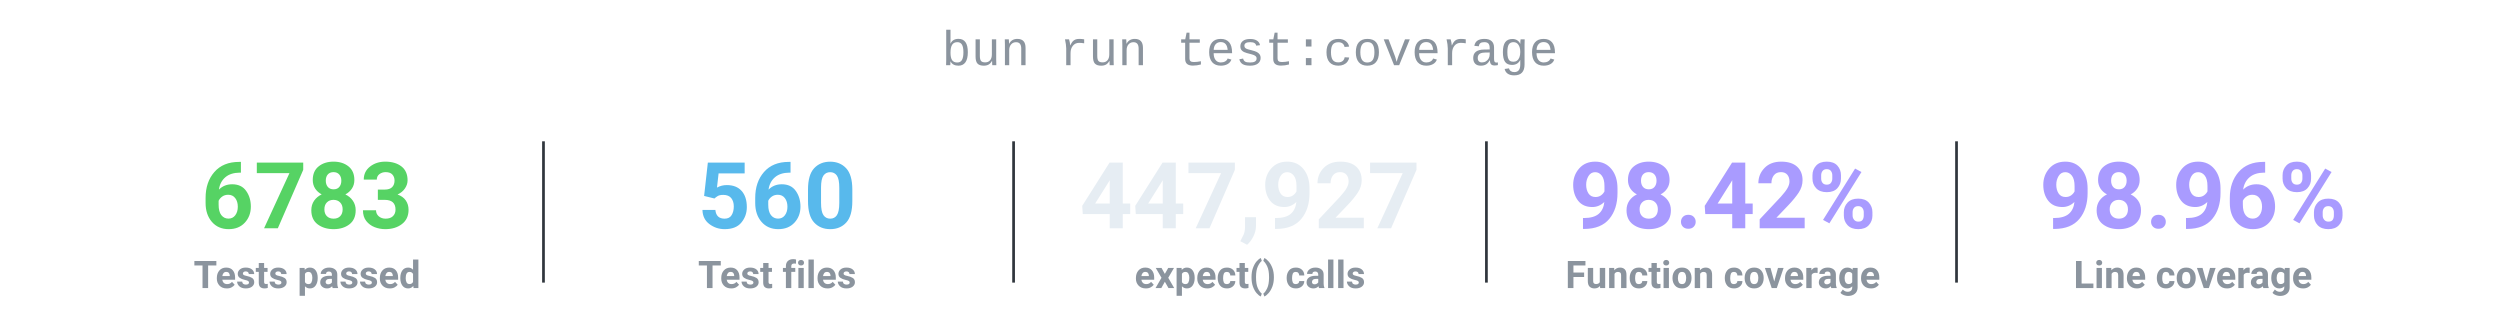
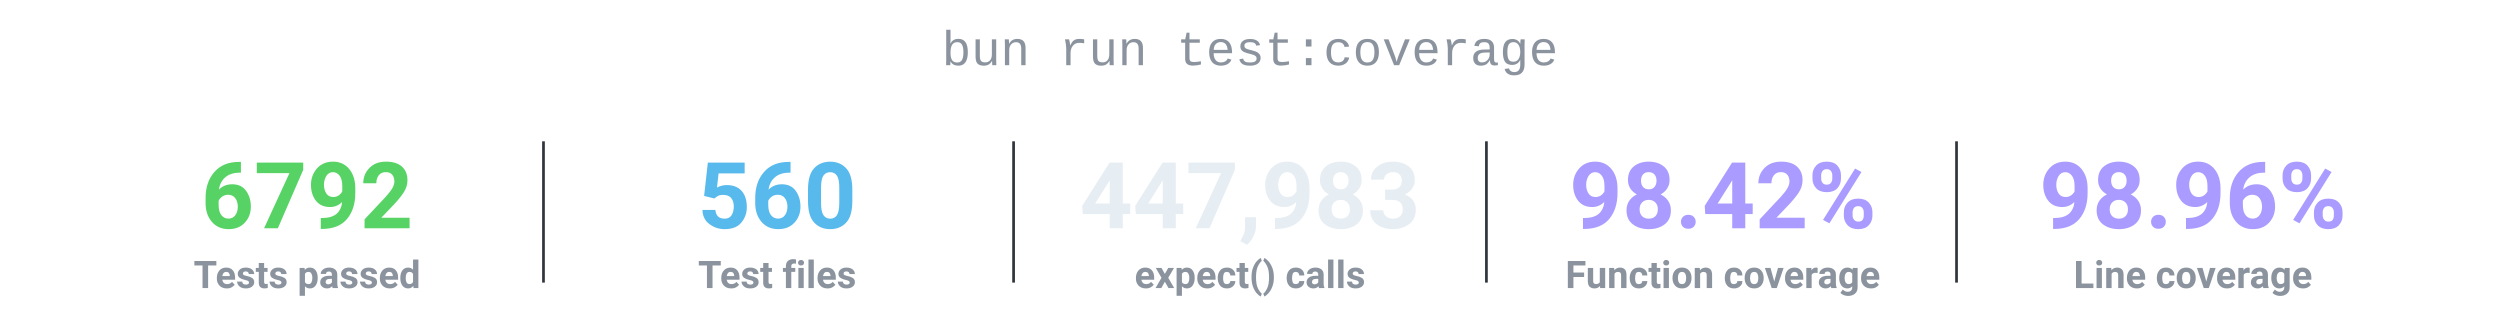
- <svg xmlns="http://www.w3.org/2000/svg" viewBox="0 0 920 122" width="920" height="122" role="img" aria-label="bun run test:coverage — 6783 tests passed, 560 test files, 447,927 expect() calls, 98.42% function coverage, 98.96% line coverage">
+ <svg xmlns="http://www.w3.org/2000/svg" viewBox="0 0 920 122" width="920" height="122" role="img" aria-label="bun run test:coverage — 6792 tests passed, 560 test files, 447,983 expect() calls, 98.42% function coverage, 98.96% line coverage">
  <style>
    .cmd { font-family: ui-monospace, SFMono-Regular, 'SF Mono', Menlo, Consolas, 'Liberation Mono', monospace; font-weight: 500; font-size: 18px; }
    .val { font-family: system-ui, -apple-system, BlinkMacSystemFont, 'Segoe UI', Roboto, sans-serif; font-weight: 700; font-size: 34px; }
    .lbl { font-family: system-ui, -apple-system, BlinkMacSystemFont, 'Segoe UI', Roboto, sans-serif; font-weight: 600; font-size: 14px; }
  </style>
  <text x="460" y="24" text-anchor="middle" class="cmd" fill="#8b949e">bun run test:coverage</text>
  <line x1="200" y1="52" x2="200" y2="104" stroke="#30363d" stroke-width="1" />
  <line x1="373" y1="52" x2="373" y2="104" stroke="#30363d" stroke-width="1" />
  <line x1="547" y1="52" x2="547" y2="104" stroke="#30363d" stroke-width="1" />
  <line x1="720" y1="52" x2="720" y2="104" stroke="#30363d" stroke-width="1" />
-   <text x="113" y="84" text-anchor="middle" class="val" fill="#56d364">6783</text>
+   <text x="113" y="84" text-anchor="middle" class="val" fill="#56d364">6792</text>
  <text x="113" y="106" text-anchor="middle" class="lbl" fill="#8b949e">Tests passed</text>
  <text x="286" y="84" text-anchor="middle" class="val" fill="#58b9ec">560</text>
  <text x="286" y="106" text-anchor="middle" class="lbl" fill="#8b949e">Test files</text>
-   <text x="460" y="84" text-anchor="middle" class="val" fill="#e6edf3">447,927</text>
+   <text x="460" y="84" text-anchor="middle" class="val" fill="#e6edf3">447,983</text>
  <text x="460" y="106" text-anchor="middle" class="lbl" fill="#8b949e">expect() calls</text>
  <text x="634" y="84" text-anchor="middle" class="val" fill="#a99bff">98.42%</text>
  <text x="634" y="106" text-anchor="middle" class="lbl" fill="#8b949e">Function coverage</text>
  <text x="807" y="84" text-anchor="middle" class="val" fill="#a99bff">98.96%</text>
  <text x="807" y="106" text-anchor="middle" class="lbl" fill="#8b949e">Line coverage</text>
</svg>
